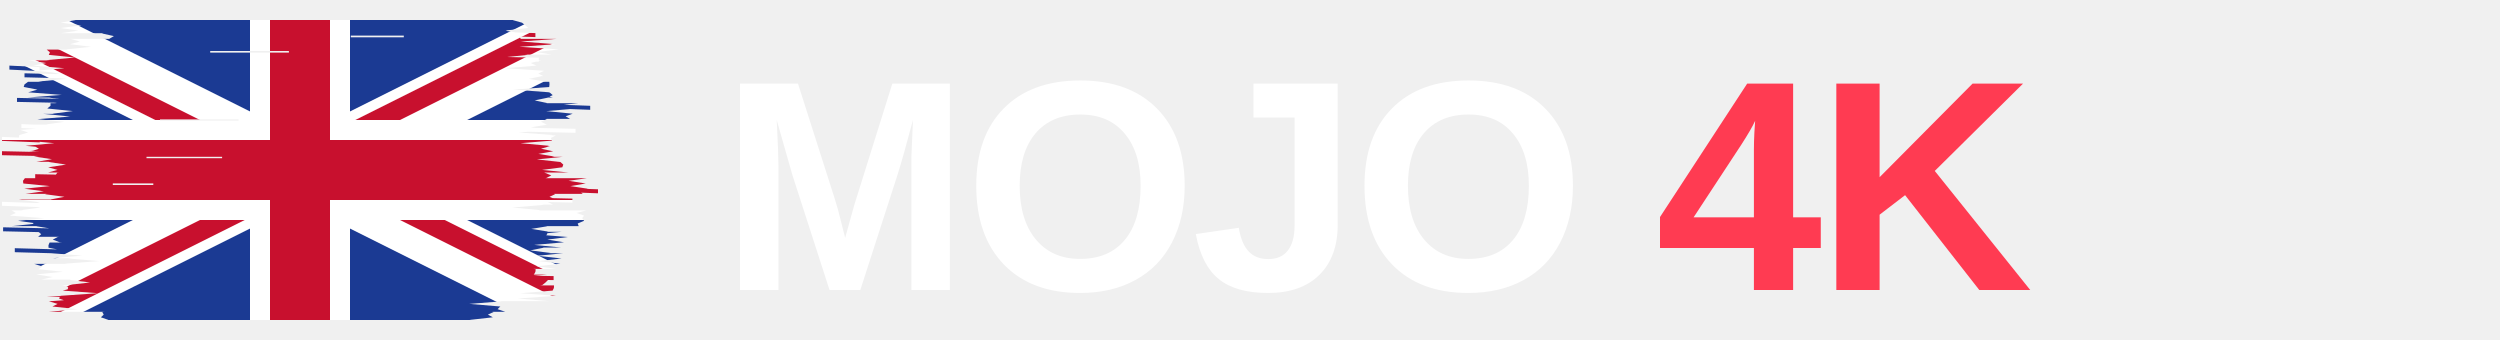
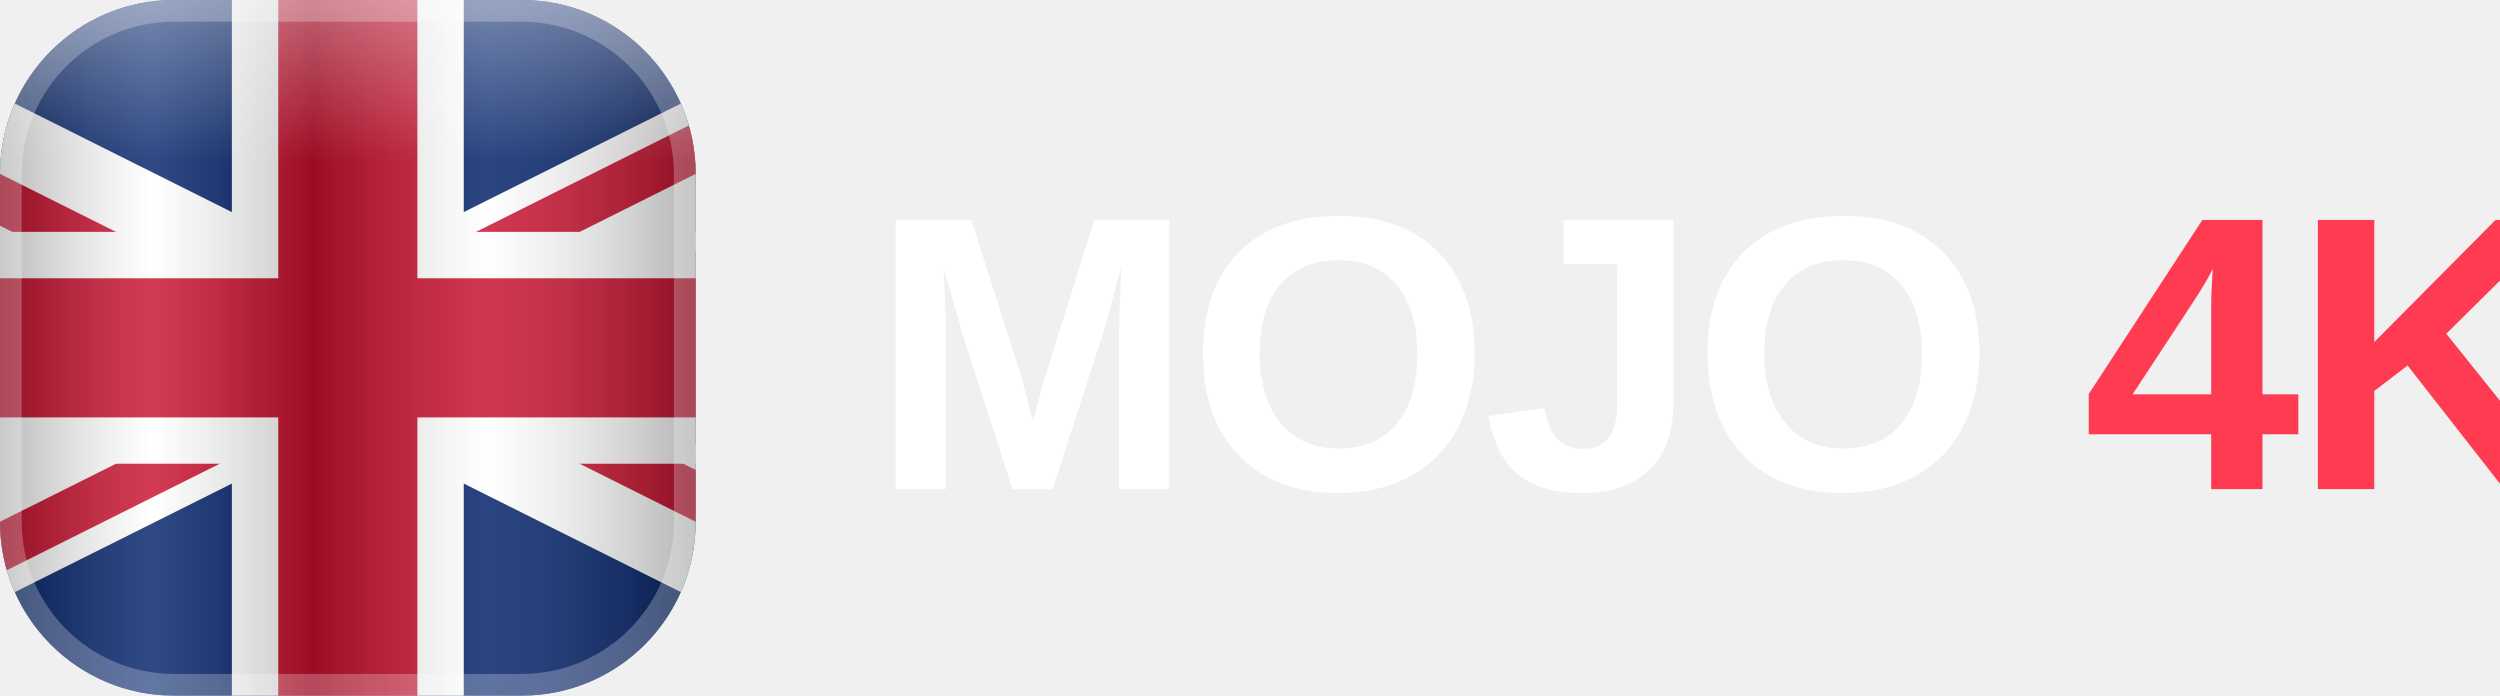
- <svg xmlns="http://www.w3.org/2000/svg" viewBox="0 0 250 34" role="img" aria-label="MOJO 4K">
-   <g transform="translate(0 2)">
-     <defs>
-       <mask id="lm" maskUnits="userSpaceOnUse" x="0" y="0" width="60" height="30">
-         <path d="M6.01,-0.25 L53.06,-0.25 L52.97,-0.25 L51.28,0.01 L52.20,0.27 L52.54,0.54 L52.83,0.80 L50.43,1.06 L52.07,1.32 L6.01,1.32 L6.09,1.32 L7.83,1.06 L6.05,0.80 L8.14,0.54 L6.07,0.27 L7.55,0.01 L6.58,-0.25ZM10.09,0.82 L52.14,0.82 L51.47,0.82 L50.57,1.08 L51.56,1.35 L51.87,1.61 L52.08,1.87 L51.27,2.13 L51.42,2.39 L10.09,2.39 L10.70,2.39 L10.85,2.13 L10.95,1.87 L11.39,1.61 L10.22,1.35 L10.70,1.08 L10.40,0.82ZM49.30,1.16 L53.54,1.31 L53.54,1.71 L49.30,1.56ZM6.54,1.89 L55.98,1.89 L55.62,1.89 L52.06,2.15 L55.54,2.42 L51.94,2.68 L55.90,2.94 L53.63,3.20 L55.15,3.46 L6.54,3.46 L6.71,3.46 L8.69,3.20 L6.61,2.94 L9.10,2.68 L7.01,2.42 L7.98,2.15 L7.06,1.89ZM4.60,2.96 L53.23,2.96 L52.62,2.96 L50.37,3.23 L52.76,3.49 L50.22,3.75 L52.30,4.01 L51.77,4.27 L52.24,4.54 L4.60,4.54 L4.92,4.54 L7.67,4.27 L4.66,4.01 L7.52,3.75 L4.88,3.49 L4.99,3.23 L4.67,2.96ZM47.04,3.62 L53.88,3.77 L53.88,4.17 L47.04,4.02ZM2.73,4.04 L54.57,4.04 L54.13,4.04 L53.06,4.30 L53.64,4.56 L50.55,4.82 L54.41,5.08 L53.83,5.35 L54.33,5.61 L2.73,5.61 L3.02,5.61 L6.36,5.35 L3.59,5.08 L6.44,4.82 L3.31,4.56 L4.62,4.30 L2.82,4.04ZM0.94,4.56 L3.96,4.71 L3.96,5.11 L0.94,4.96ZM3.78,5.11 L54.54,5.11 L53.62,5.11 L51.19,5.37 L54.13,5.63 L52.86,5.89 L54.43,6.15 L51.87,6.42 L54.47,6.68 L3.78,6.68 L4.60,6.68 L7.56,6.42 L3.84,6.15 L6.62,5.89 L4.43,5.63 L5.94,5.37 L4.50,5.11ZM2.45,5.33 L8.45,5.48 L8.45,5.88 L2.45,5.73ZM2.16,6.18 L55.43,6.18 L54.93,6.18 L54.95,6.44 L54.92,6.70 L51.32,6.96 L54.93,7.23 L54.12,7.49 L55.28,7.75 L2.16,7.75 L2.79,7.75 L6.17,7.49 L2.82,7.23 L3.74,6.96 L2.37,6.70 L2.45,6.44 L2.80,6.18ZM4.54,7.25 L55.65,7.25 L54.97,7.25 L55.27,7.51 L54.76,7.77 L53.47,8.04 L54.69,8.30 L54.15,8.56 L55.41,8.82 L4.54,8.82 L4.85,8.82 L7.72,8.56 L5.50,8.30 L7.44,8.04 L4.92,7.77 L8.54,7.51 L4.76,7.25ZM1.70,7.79 L8.64,7.94 L8.64,8.34 L1.70,8.19ZM4.21,8.32 L58.03,8.32 L57.83,8.32 L55.49,8.58 L57.67,8.85 L54.63,9.11 L57.27,9.37 L56.56,9.63 L57.01,9.89 L4.21,9.89 L4.70,9.89 L7.53,9.63 L5.25,9.37 L7.28,9.11 L4.73,8.85 L5.05,8.58 L5.05,8.32ZM55.00,8.43 L59.02,8.58 L59.02,8.98 L55.00,8.83ZM3.65,9.39 L55.48,9.39 L54.98,9.39 L54.73,9.65 L54.65,9.92 L54.09,10.18 L54.64,10.44 L51.40,10.70 L55.07,10.96 L3.65,10.96 L4.44,10.96 L6.94,10.70 L4.61,10.44 L6.43,10.18 L3.74,9.92 L7.01,9.65 L4.34,9.39ZM2.14,10.41 L5.78,10.56 L5.78,10.96 L2.14,10.81ZM1.34,10.46 L55.80,10.46 L54.78,10.46 L53.07,10.73 L55.25,10.99 L51.88,11.25 L55.35,11.51 L52.14,11.77 L54.93,12.04 L1.34,12.04 L1.36,12.04 L1.89,11.77 L1.92,11.51 L2.81,11.25 L2.03,10.99 L5.46,10.73 L2.21,10.46ZM50.74,10.73 L57.55,10.88 L57.55,11.28 L50.74,11.13ZM2.01,11.54 L55.72,11.54 L55.59,11.54 L55.09,11.80 L55.19,12.06 L52.06,12.32 L54.91,12.58 L53.17,12.85 L54.91,13.11 L2.01,13.11 L2.93,13.11 L5.48,12.85 L2.55,12.58 L5.43,12.32 L2.71,12.06 L5.78,11.80 L2.79,11.54ZM0.20,11.69 L3.97,11.84 L3.97,12.24 L0.20,12.09ZM2.84,12.61 L55.97,12.61 L55.01,12.61 L54.10,12.87 L55.32,13.13 L53.84,13.39 L55.43,13.65 L53.06,13.92 L55.49,14.18 L2.84,14.18 L3.64,14.18 L5.20,13.92 L3.38,13.65 L6.09,13.39 L3.13,13.13 L3.89,12.87 L3.43,12.61ZM0.20,13.12 L7.13,13.27 L7.13,13.67 L0.20,13.52ZM4.74,13.68 L56.98,13.68 L56.28,13.68 L53.69,13.94 L56.04,14.20 L56.33,14.46 L56.23,14.73 L54.21,14.99 L56.83,15.25 L4.74,15.25 L4.82,15.25 L5.75,14.99 L4.82,14.73 L6.60,14.46 L4.87,14.20 L5.32,13.94 L5.62,13.68ZM4.85,14.75 L55.21,14.75 L55.01,14.75 L53.88,15.01 L54.46,15.27 L55.13,15.54 L54.63,15.80 L53.36,16.06 L55.19,16.32 L4.85,16.32 L5.21,16.32 L7.02,16.06 L5.31,15.80 L5.53,15.54 L5.73,15.27 L9.01,15.01 L5.37,14.75ZM3.52,15.42 L11.11,15.57 L11.11,15.97 L3.52,15.82ZM1.54,15.82 L59.11,15.82 L58.69,15.82 L56.86,16.08 L58.57,16.35 L57.04,16.61 L58.77,16.87 L57.94,17.13 L58.28,17.39 L1.54,17.39 L2.53,17.39 L4.38,17.13 L2.43,16.87 L4.98,16.61 L2.33,16.35 L2.30,16.08 L2.49,15.82ZM55.79,16.78 L59.80,16.93 L59.80,17.33 L55.79,17.18ZM4.13,16.89 L55.62,16.89 L55.07,16.89 L54.62,17.15 L55.51,17.42 L54.95,17.68 L55.57,17.94 L54.78,18.20 L55.30,18.46 L4.13,18.46 L4.27,18.46 L5.26,18.20 L5.10,17.94 L6.45,17.68 L4.49,17.42 L6.04,17.15 L5.04,16.89ZM50.88,17.71 L57.24,17.86 L57.24,18.26 L50.88,18.11ZM1.87,17.96 L54.97,17.96 L54.29,17.96 L52.21,18.23 L54.39,18.49 L51.24,18.75 L53.95,19.01 L53.68,19.27 L54.74,19.54 L1.87,19.54 L2.56,19.54 L3.75,19.27 L2.13,19.01 L4.03,18.75 L2.89,18.49 L3.99,18.23 L1.89,17.96ZM0.20,18.18 L4.39,18.33 L4.39,18.73 L0.20,18.58ZM0.89,19.04 L58.88,19.04 L58.62,19.04 L57.65,19.30 L58.40,19.56 L58.22,19.82 L58.41,20.08 L57.77,20.35 L57.87,20.61 L0.89,20.61 L1.19,20.61 L3.71,20.35 L1.80,20.08 L4.42,19.82 L0.98,19.56 L1.58,19.30 L1.16,19.04ZM3.28,20.11 L54.81,20.11 L54.80,20.11 L53.70,20.37 L54.71,20.63 L53.13,20.89 L54.76,21.15 L54.71,21.42 L54.49,21.68 L3.28,21.68 L3.81,21.68 L4.12,21.42 L3.81,21.15 L5.27,20.89 L3.68,20.63 L3.28,20.37 L3.65,20.11ZM0.31,20.73 L6.89,20.88 L6.89,21.28 L0.31,21.13ZM5.10,21.18 L56.93,21.18 L56.16,21.18 L53.52,21.44 L56.78,21.70 L54.73,21.96 L56.40,22.23 L53.42,22.49 L56.08,22.75 L5.10,22.75 L5.75,22.75 L8.84,22.49 L5.97,22.23 L5.28,21.96 L5.77,21.70 L8.14,21.44 L5.25,21.18ZM4.71,22.25 L55.08,22.25 L54.42,22.25 L52.45,22.51 L54.37,22.77 L53.03,23.04 L55.08,23.30 L51.73,23.56 L54.29,23.82 L4.71,23.82 L5.30,23.82 L8.22,23.56 L4.82,23.30 L6.23,23.04 L4.85,22.77 L4.85,22.51 L4.96,22.25ZM1.48,22.82 L6.85,22.97 L6.85,23.37 L1.48,23.22ZM6.37,23.32 L56.37,23.32 L56.32,23.32 L53.72,23.58 L56.16,23.85 L53.85,24.11 L56.02,24.37 L53.64,24.63 L55.65,24.89 L6.37,24.89 L6.67,24.89 L10.19,24.63 L6.45,24.37 L9.92,24.11 L6.85,23.85 L9.10,23.58 L6.61,23.32ZM3.32,24.39 L53.90,24.39 L52.85,24.39 L51.59,24.65 L53.57,24.92 L53.54,25.18 L53.40,25.44 L52.68,25.70 L53.82,25.96 L3.32,25.96 L4.13,25.96 L5.28,25.70 L3.62,25.44 L6.30,25.18 L3.84,24.92 L4.24,24.65 L3.43,24.39ZM47.78,25.46 L55.36,25.61 L55.36,26.01 L47.78,25.86ZM6.34,25.46 L55.22,25.46 L54.70,25.46 L51.54,25.73 L54.81,25.99 L54.55,26.25 L54.22,26.51 L52.36,26.77 L54.79,27.04 L6.34,27.04 L6.73,27.04 L6.82,26.77 L6.64,26.51 L9.00,26.25 L6.98,25.99 L7.85,25.73 L6.62,25.46ZM5.85,26.54 L55.67,26.54 L55.40,26.54 L55.39,26.80 L55.26,27.06 L52.01,27.32 L55.59,27.58 L51.78,27.85 L54.87,28.11 L5.85,28.11 L6.63,28.11 L5.90,27.85 L6.06,27.58 L9.80,27.32 L6.27,27.06 L7.28,26.80 L6.20,26.54ZM4.43,27.61 L50.61,27.61 L50.58,27.61 L47.41,27.87 L50.19,28.13 L46.93,28.39 L50.03,28.65 L49.76,28.92 L50.53,29.18 L4.43,29.18 L4.88,29.18 L7.73,28.92 L5.24,28.65 L5.76,28.39 L4.89,28.13 L8.51,27.87 L4.59,27.61ZM9.65,28.68 L49.79,28.68 L49.01,28.68 L47.05,28.94 L49.36,29.20 L48.79,29.46 L49.28,29.73 L46.98,29.99 L49.66,30.25 L9.65,30.25 L9.92,30.25 L10.84,29.99 L10.09,29.73 L10.37,29.46 L10.23,29.20 L13.48,28.94 L10.16,28.68Z" fill="#fff" />
-         <path d="M21.02,3.10 h7.87 v0.16 h-7.87ZM14.65,13.68 h7.56 v0.14 h-7.56ZM11.28,16.34 h4.05 v0.16 h-4.05ZM16.00,9.94 h7.86 v0.12 h-7.86ZM35.08,1.56 h5.30 v0.17 h-5.30Z" fill="#000" />
-       </mask>
-       <clipPath id="lt">
-         <path d="M30,15h30v15zv15H0zH0V0zV0h30z" />
-       </clipPath>
-     </defs>
-     <g mask="url(#lm)">
-       <path d="M0,0v30h60V0z" fill="#1b3a93" />
+ <svg xmlns="http://www.w3.org/2000/svg" viewBox="0 0 230 64" role="img" aria-label="MOJO 4K">
+   <defs>
+     <clipPath id="lT">
+       <path d="M30,15h30v15zv15H0zH0V0zV0h30z" />
+     </clipPath>
+     <clipPath id="lC">
+       <rect width="64" height="64" rx="16" />
+     </clipPath>
+     <linearGradient id="lW" x1="0" y1="0" x2="1" y2="0">
+       <stop offset="0" stop-color="#000" stop-opacity=".28" />
+       <stop offset=".22" stop-color="#fff" stop-opacity=".18" />
+       <stop offset=".45" stop-color="#000" stop-opacity=".22" />
+       <stop offset=".7" stop-color="#fff" stop-opacity=".16" />
+       <stop offset="1" stop-color="#000" stop-opacity=".3" />
+     </linearGradient>
+     <linearGradient id="lG" x1="0" y1="0" x2="0" y2="1">
+       <stop offset="0" stop-color="#fff" stop-opacity=".35" />
+       <stop offset=".5" stop-color="#fff" stop-opacity="0" />
+     </linearGradient>
+   </defs>
+   <g clip-path="url(#lC)">
+     <g transform="translate(-32 0) scale(2.1333)">
+       <path d="M0,0v30h60V0z" fill="#012169" />
      <path d="M0,0L60,30M60,0L0,30" stroke="#fff" stroke-width="6" />
-       <path d="M0,0L60,30M60,0L0,30" clip-path="url(#lt)" stroke="#C8102E" stroke-width="4" />
+       <path d="M0,0L60,30M60,0L0,30" clip-path="url(#lT)" stroke="#C8102E" stroke-width="4" />
      <path d="M30,0v30M0,15h60" stroke="#fff" stroke-width="10" />
      <path d="M30,0v30M0,15h60" stroke="#C8102E" stroke-width="6" />
    </g>
+     <rect width="64" height="64" fill="url(#lW)" />
+     <rect width="64" height="30" fill="url(#lG)" />
  </g>
-   <text x="72" y="29" font-family="Sora, 'Arial Black', Arial, sans-serif" font-weight="800" font-size="30" letter-spacing="-0.6" fill="#fff">MOJO<tspan fill="#ff3b52" dx="7">4K</tspan>
+   <rect x="1" y="1" width="62" height="62" rx="15" fill="none" stroke="#fff" stroke-opacity=".25" stroke-width="2" />
+   <text x="80" y="45" font-family="Sora, 'Arial Black', Arial, sans-serif" font-weight="800" font-size="36" letter-spacing="-0.8" fill="#fff">MOJO<tspan fill="#ff3b52" dx="8">4K</tspan>
  </text>
</svg>
